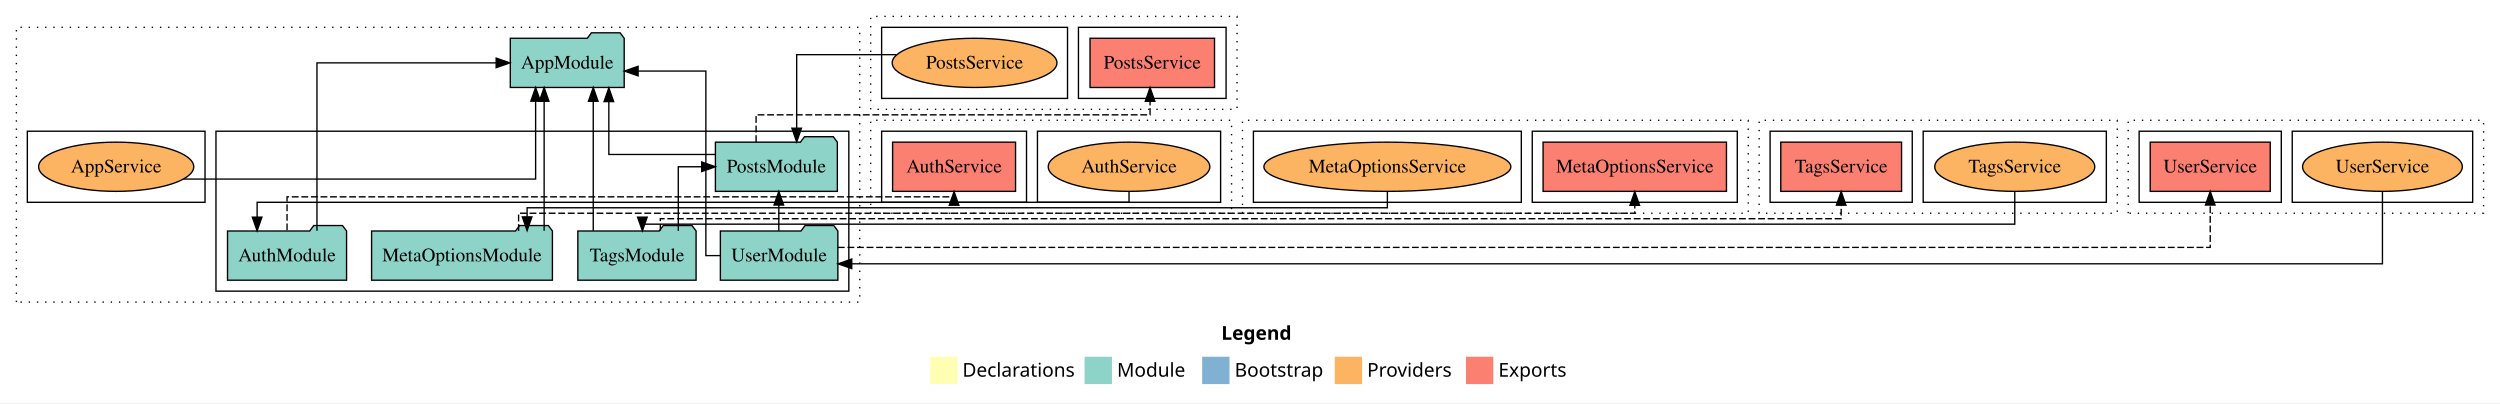
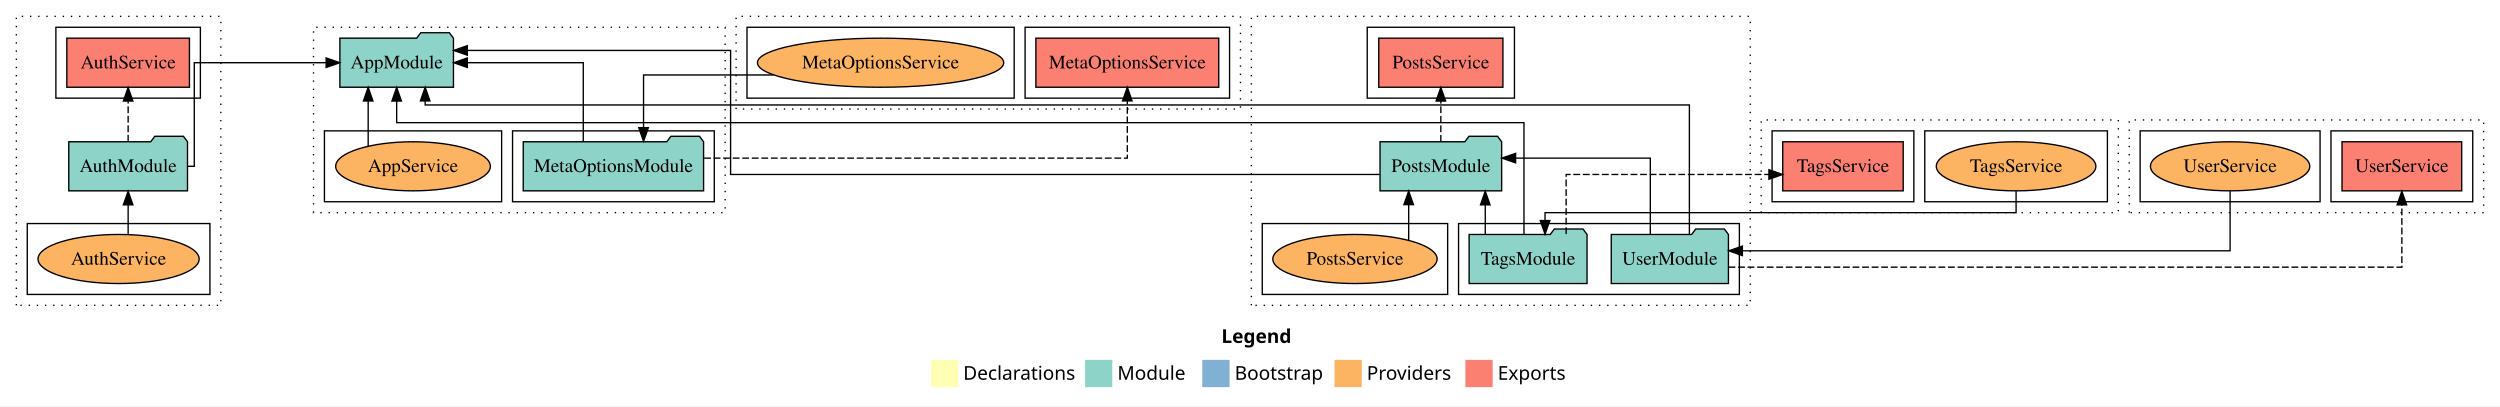
- <svg xmlns="http://www.w3.org/2000/svg" width="1829pt" height="295pt" viewBox="0.00 0.00 1829.00 295.00">
-   <g id="graph0" class="graph" transform="scale(1 1) rotate(0) translate(4 291)">
-     <polygon fill="white" stroke="transparent" points="-4,4 -4,-291 1825,-291 1825,4 -4,4" />
-     <text text-anchor="start" x="889.51" y="-42.4" font-family="Times-12" font-weight="bold" font-size="14.00">Legend</text>
-     <polygon fill="#ffffb3" stroke="transparent" points="676.5,-10 676.5,-30 696.5,-30 696.5,-10 676.5,-10" />
-     <text text-anchor="start" x="700.13" y="-15.4" font-family="Times-12" font-size="14.00">  Declarations</text>
-     <polygon fill="#8dd3c7" stroke="transparent" points="789.5,-10 789.5,-30 809.5,-30 809.5,-10 789.5,-10" />
-     <text text-anchor="start" x="813.23" y="-15.4" font-family="Times-12" font-size="14.00">  Module</text>
-     <polygon fill="#80b1d3" stroke="transparent" points="875.5,-10 875.5,-30 895.5,-30 895.5,-10 875.5,-10" />
-     <text text-anchor="start" x="899.28" y="-15.4" font-family="Times-12" font-size="14.00">  Bootstrap</text>
-     <polygon fill="#fdb462" stroke="transparent" points="972.5,-10 972.5,-30 992.5,-30 992.5,-10 972.5,-10" />
-     <text text-anchor="start" x="996.17" y="-15.4" font-family="Times-12" font-size="14.00">  Providers</text>
-     <polygon fill="#fb8072" stroke="transparent" points="1068.5,-10 1068.5,-30 1088.5,-30 1088.5,-10 1068.5,-10" />
-     <text text-anchor="start" x="1092.23" y="-15.4" font-family="Times-12" font-size="14.00">  Exports</text>
+ <svg xmlns="http://www.w3.org/2000/svg" width="1834pt" height="298pt" viewBox="0.00 0.00 1834.00 298.00">
+   <g id="graph0" class="graph" transform="scale(1 1) rotate(0) translate(4 294)">
+     <polygon fill="white" stroke="transparent" points="-4,4 -4,-294 1830,-294 1830,4 -4,4" />
+     <text text-anchor="start" x="892.01" y="-42.4" font-family="Times-12" font-weight="bold" font-size="14.00">Legend</text>
+     <polygon fill="#ffffb3" stroke="transparent" points="679,-10 679,-30 699,-30 699,-10 679,-10" />
+     <text text-anchor="start" x="702.63" y="-15.4" font-family="Times-12" font-size="14.00">  Declarations</text>
+     <polygon fill="#8dd3c7" stroke="transparent" points="792,-10 792,-30 812,-30 812,-10 792,-10" />
+     <text text-anchor="start" x="815.73" y="-15.4" font-family="Times-12" font-size="14.00">  Module</text>
+     <polygon fill="#80b1d3" stroke="transparent" points="878,-10 878,-30 898,-30 898,-10 878,-10" />
+     <text text-anchor="start" x="901.78" y="-15.4" font-family="Times-12" font-size="14.00">  Bootstrap</text>
+     <polygon fill="#fdb462" stroke="transparent" points="975,-10 975,-30 995,-30 995,-10 975,-10" />
+     <text text-anchor="start" x="998.67" y="-15.4" font-family="Times-12" font-size="14.00">  Providers</text>
+     <polygon fill="#fb8072" stroke="transparent" points="1071,-10 1071,-30 1091,-30 1091,-10 1071,-10" />
+     <text text-anchor="start" x="1094.73" y="-15.4" font-family="Times-12" font-size="14.00">  Exports</text>
+     <g id="clust19" class="cluster">
+       <polygon fill="none" stroke="black" stroke-dasharray="1,5" points="914,-70 914,-282 1280,-282 1280,-70 914,-70" />
+     </g>
+     <g id="clust21" class="cluster">
+       <polygon fill="none" stroke="black" points="1066,-78 1066,-130 1272,-130 1272,-78 1066,-78" />
+     </g>
+     <g id="clust22" class="cluster">
+       <polygon fill="none" stroke="black" points="999,-222 999,-274 1107,-274 1107,-222 999,-222" />
+     </g>
+     <g id="clust24" class="cluster">
+       <polygon fill="none" stroke="black" points="922,-78 922,-130 1058,-130 1058,-78 922,-78" />
+     </g>
+     <g id="clust7" class="cluster">
+       <polygon fill="none" stroke="black" stroke-dasharray="1,5" points="8,-70 8,-282 158,-282 158,-70 8,-70" />
+     </g>
+     <g id="clust12" class="cluster">
+       <polygon fill="none" stroke="black" points="16,-78 16,-130 150,-130 150,-78 16,-78" />
+     </g>
+     <g id="clust10" class="cluster">
+       <polygon fill="none" stroke="black" points="37,-222 37,-274 143,-274 143,-222 37,-222" />
+     </g>
    <g id="clust1" class="cluster">
-       <polygon fill="none" stroke="black" stroke-dasharray="1,5" points="8,-70 8,-271 625,-271 625,-70 8,-70" />
+       <polygon fill="none" stroke="black" stroke-dasharray="1,5" points="226,-138 226,-274 528,-274 528,-138 226,-138" />
    </g>
    <g id="clust3" class="cluster">
-       <polygon fill="none" stroke="black" points="154,-78 154,-195 617,-195 617,-78 154,-78" />
+       <polygon fill="none" stroke="black" points="372,-146 372,-198 520,-198 520,-146 372,-146" />
    </g>
    <g id="clust6" class="cluster">
-       <polygon fill="none" stroke="black" points="16,-143 16,-195 146,-195 146,-143 16,-143" />
+       <polygon fill="none" stroke="black" points="234,-146 234,-198 364,-198 364,-146 234,-146" />
+     </g>
+     <g id="clust31" class="cluster">
+       <polygon fill="none" stroke="black" stroke-dasharray="1,5" points="1558,-138 1558,-206 1818,-206 1818,-138 1558,-138" />
+     </g>
+     <g id="clust34" class="cluster">
+       <polygon fill="none" stroke="black" points="1706,-146 1706,-198 1810,-198 1810,-146 1706,-146" />
+     </g>
+     <g id="clust36" class="cluster">
+       <polygon fill="none" stroke="black" points="1566,-146 1566,-198 1698,-198 1698,-146 1566,-146" />
+     </g>
+     <g id="clust13" class="cluster">
+       <polygon fill="none" stroke="black" stroke-dasharray="1,5" points="536,-214 536,-282 906,-282 906,-214 536,-214" />
+     </g>
+     <g id="clust16" class="cluster">
+       <polygon fill="none" stroke="black" points="748,-222 748,-274 898,-274 898,-222 748,-222" />
+     </g>
+     <g id="clust18" class="cluster">
+       <polygon fill="none" stroke="black" points="544,-222 544,-274 740,-274 740,-222 544,-222" />
    </g>
    <g id="clust25" class="cluster">
-       <polygon fill="none" stroke="black" stroke-dasharray="1,5" points="1283,-135 1283,-203 1545,-203 1545,-135 1283,-135" />
+       <polygon fill="none" stroke="black" stroke-dasharray="1,5" points="1288,-138 1288,-206 1550,-206 1550,-138 1288,-138" />
    </g>
    <g id="clust30" class="cluster">
-       <polygon fill="none" stroke="black" points="1403,-143 1403,-195 1537,-195 1537,-143 1403,-143" />
+       <polygon fill="none" stroke="black" points="1408,-146 1408,-198 1542,-198 1542,-146 1408,-146" />
    </g>
    <g id="clust28" class="cluster">
-       <polygon fill="none" stroke="black" points="1291,-143 1291,-195 1395,-195 1395,-143 1291,-143" />
-     </g>
-     <g id="clust31" class="cluster">
-       <polygon fill="none" stroke="black" stroke-dasharray="1,5" points="1553,-135 1553,-203 1813,-203 1813,-135 1553,-135" />
-     </g>
-     <g id="clust36" class="cluster">
-       <polygon fill="none" stroke="black" points="1673,-143 1673,-195 1805,-195 1805,-143 1673,-143" />
-     </g>
-     <g id="clust34" class="cluster">
-       <polygon fill="none" stroke="black" points="1561,-143 1561,-195 1665,-195 1665,-143 1561,-143" />
-     </g>
-     <g id="clust19" class="cluster">
-       <polygon fill="none" stroke="black" stroke-dasharray="1,5" points="633,-211 633,-279 901,-279 901,-211 633,-211" />
-     </g>
-     <g id="clust22" class="cluster">
-       <polygon fill="none" stroke="black" points="785,-219 785,-271 893,-271 893,-219 785,-219" />
-     </g>
-     <g id="clust24" class="cluster">
-       <polygon fill="none" stroke="black" points="641,-219 641,-271 777,-271 777,-219 641,-219" />
-     </g>
-     <g id="clust13" class="cluster">
-       <polygon fill="none" stroke="black" stroke-dasharray="1,5" points="905,-135 905,-203 1275,-203 1275,-135 905,-135" />
-     </g>
-     <g id="clust16" class="cluster">
-       <polygon fill="none" stroke="black" points="1117,-143 1117,-195 1267,-195 1267,-143 1117,-143" />
-     </g>
-     <g id="clust18" class="cluster">
-       <polygon fill="none" stroke="black" points="913,-143 913,-195 1109,-195 1109,-143 913,-143" />
-     </g>
-     <g id="clust7" class="cluster">
-       <polygon fill="none" stroke="black" stroke-dasharray="1,5" points="633,-135 633,-203 897,-203 897,-135 633,-135" />
-     </g>
-     <g id="clust12" class="cluster">
-       <polygon fill="none" stroke="black" points="755,-143 755,-195 889,-195 889,-143 755,-143" />
-     </g>
-     <g id="clust10" class="cluster">
-       <polygon fill="none" stroke="black" points="641,-143 641,-195 747,-195 747,-143 641,-143" />
+       <polygon fill="none" stroke="black" points="1296,-146 1296,-198 1400,-198 1400,-146 1296,-146" />
    </g>
    <g id="node1" class="node">
-       <polygon fill="#8dd3c7" stroke="black" points="249.55,-122 246.55,-126 225.55,-126 222.55,-122 162.45,-122 162.45,-86 249.55,-86 249.55,-122" />
-       <text text-anchor="middle" x="206" y="-99.8" font-family="Times,serif" font-size="14.00">AuthModule</text>
+       <polygon fill="#8dd3c7" stroke="black" points="133.55,-190 130.55,-194 109.55,-194 106.55,-190 46.45,-190 46.45,-154 133.55,-154 133.55,-190" />
+       <text text-anchor="middle" x="90" y="-167.8" font-family="Times,serif" font-size="14.00">AuthModule</text>
    </g>
    <g id="node6" class="node">
-       <polygon fill="#8dd3c7" stroke="black" points="452.66,-263 449.66,-267 428.66,-267 425.66,-263 369.34,-263 369.34,-227 452.66,-227 452.66,-263" />
-       <text text-anchor="middle" x="411" y="-240.8" font-family="Times,serif" font-size="14.00">AppModule</text>
+       <polygon fill="#8dd3c7" stroke="black" points="328.66,-266 325.66,-270 304.66,-270 301.66,-266 245.34,-266 245.34,-230 328.66,-230 328.66,-266" />
+       <text text-anchor="middle" x="287" y="-243.8" font-family="Times,serif" font-size="14.00">AppModule</text>
    </g>
    <g id="edge1" class="edge">
-       <path fill="none" stroke="black" d="M227.89,-122.14C227.89,-160.23 227.89,-245 227.89,-245 227.89,-245 358.99,-245 358.99,-245" />
-       <polygon fill="black" stroke="black" points="358.99,-248.5 368.99,-245 358.99,-241.5 358.99,-248.5" />
+       <path fill="none" stroke="black" d="M133.69,-172C136.67,-172 138.52,-172 138.52,-172 138.52,-172 138.52,-248 138.52,-248 138.52,-248 235.25,-248 235.25,-248" />
+       <polygon fill="black" stroke="black" points="235.25,-251.5 245.25,-248 235.25,-244.5 235.25,-251.5" />
    </g>
    <g id="node8" class="node">
-       <polygon fill="#fb8072" stroke="black" points="738.98,-187 649.02,-187 649.02,-151 738.98,-151 738.98,-187" />
-       <text text-anchor="middle" x="694" y="-164.8" font-family="Times,serif" font-size="14.00">AuthService </text>
+       <polygon fill="#fb8072" stroke="black" points="134.98,-266 45.02,-266 45.02,-230 134.98,-230 134.98,-266" />
+       <text text-anchor="middle" x="90" y="-243.8" font-family="Times,serif" font-size="14.00">AuthService </text>
    </g>
    <g id="edge7" class="edge">
-       <path fill="none" stroke="black" stroke-dasharray="5,2" d="M206,-122.49C206,-134.14 206,-147 206,-147 206,-147 694,-147 694,-147 694,-147 694,-147.38 694,-147.38" />
-       <polygon fill="black" stroke="black" points="690.5,-140.83 694,-150.83 697.5,-140.83 690.5,-140.83" />
+       <path fill="none" stroke="black" stroke-dasharray="5,2" d="M90,-190.01C90,-190.01 90,-219.85 90,-219.85" />
+       <polygon fill="black" stroke="black" points="86.5,-219.85 90,-229.85 93.5,-219.85 86.5,-219.85" />
    </g>
    <g id="node2" class="node">
-       <polygon fill="#8dd3c7" stroke="black" points="400.15,-122 397.15,-126 376.15,-126 373.15,-122 267.85,-122 267.85,-86 400.15,-86 400.15,-122" />
-       <text text-anchor="middle" x="334" y="-99.8" font-family="Times,serif" font-size="14.00">MetaOptionsModule</text>
+       <polygon fill="#8dd3c7" stroke="black" points="512.15,-190 509.15,-194 488.15,-194 485.15,-190 379.85,-190 379.85,-154 512.15,-154 512.15,-190" />
+       <text text-anchor="middle" x="446" y="-167.8" font-family="Times,serif" font-size="14.00">MetaOptionsModule</text>
    </g>
    <g id="edge2" class="edge">
-       <path fill="none" stroke="black" d="M394.09,-122.14C394.09,-122.14 394.09,-216.93 394.09,-216.93" />
-       <polygon fill="black" stroke="black" points="390.59,-216.92 394.09,-226.93 397.59,-216.93 390.59,-216.92" />
+       <path fill="none" stroke="black" d="M423.89,-190.01C423.89,-212.49 423.89,-248 423.89,-248 423.89,-248 338.82,-248 338.82,-248" />
+       <polygon fill="black" stroke="black" points="338.82,-244.5 328.82,-248 338.82,-251.5 338.82,-244.5" />
    </g>
    <g id="node10" class="node">
-       <polygon fill="#fb8072" stroke="black" points="1259.08,-187 1124.92,-187 1124.92,-151 1259.08,-151 1259.08,-187" />
-       <text text-anchor="middle" x="1192" y="-164.8" font-family="Times,serif" font-size="14.00">MetaOptionsService </text>
+       <polygon fill="#fb8072" stroke="black" points="890.08,-266 755.92,-266 755.92,-230 890.08,-230 890.08,-266" />
+       <text text-anchor="middle" x="823" y="-243.8" font-family="Times,serif" font-size="14.00">MetaOptionsService </text>
    </g>
    <g id="edge9" class="edge">
-       <path fill="none" stroke="black" stroke-dasharray="5,2" d="M375.4,-122.03C375.4,-128.85 375.4,-135 375.4,-135 375.4,-135 1192,-135 1192,-135 1192,-135 1192,-140.81 1192,-140.81" />
-       <polygon fill="black" stroke="black" points="1188.5,-140.81 1192,-150.81 1195.5,-140.81 1188.5,-140.81" />
+       <path fill="none" stroke="black" stroke-dasharray="5,2" d="M512.53,-178C620.76,-178 823,-178 823,-178 823,-178 823,-219.97 823,-219.97" />
+       <polygon fill="black" stroke="black" points="819.5,-219.97 823,-229.97 826.5,-219.97 819.5,-219.97" />
    </g>
    <g id="node3" class="node">
-       <polygon fill="#8dd3c7" stroke="black" points="608.61,-187 605.61,-191 584.61,-191 581.61,-187 519.39,-187 519.39,-151 608.61,-151 608.61,-187" />
-       <text text-anchor="middle" x="564" y="-164.8" font-family="Times,serif" font-size="14.00">PostsModule</text>
+       <polygon fill="#8dd3c7" stroke="black" points="1097.61,-190 1094.61,-194 1073.61,-194 1070.61,-190 1008.39,-190 1008.39,-154 1097.61,-154 1097.61,-190" />
+       <text text-anchor="middle" x="1053" y="-167.8" font-family="Times,serif" font-size="14.00">PostsModule</text>
    </g>
    <g id="edge3" class="edge">
-       <path fill="none" stroke="black" d="M519.4,-178C484.35,-178 441.43,-178 441.43,-178 441.43,-178 441.43,-216.69 441.43,-216.69" />
-       <polygon fill="black" stroke="black" points="437.93,-216.69 441.43,-226.69 444.93,-216.69 437.93,-216.69" />
+       <path fill="none" stroke="black" d="M1008.13,-166C881.74,-166 531.96,-166 531.96,-166 531.96,-166 531.96,-257 531.96,-257 531.96,-257 338.83,-257 338.83,-257" />
+       <polygon fill="black" stroke="black" points="338.83,-253.5 328.83,-257 338.83,-260.5 338.83,-253.5" />
    </g>
    <g id="node12" class="node">
-       <polygon fill="#fb8072" stroke="black" points="884.54,-263 793.46,-263 793.46,-227 884.54,-227 884.54,-263" />
-       <text text-anchor="middle" x="839" y="-240.8" font-family="Times,serif" font-size="14.00">PostsService </text>
+       <polygon fill="#fb8072" stroke="black" points="1098.54,-266 1007.46,-266 1007.46,-230 1098.54,-230 1098.54,-266" />
+       <text text-anchor="middle" x="1053" y="-243.8" font-family="Times,serif" font-size="14.00">PostsService </text>
    </g>
    <g id="edge13" class="edge">
-       <path fill="none" stroke="black" stroke-dasharray="5,2" d="M549.15,-187.11C549.15,-196.9 549.15,-207 549.15,-207 549.15,-207 837.39,-207 837.39,-207 837.39,-207 837.39,-216.89 837.39,-216.89" />
-       <polygon fill="black" stroke="black" points="833.89,-216.89 837.39,-226.89 840.89,-216.89 833.89,-216.89" />
+       <path fill="none" stroke="black" stroke-dasharray="5,2" d="M1053,-190.01C1053,-190.01 1053,-219.85 1053,-219.85" />
+       <polygon fill="black" stroke="black" points="1049.5,-219.85 1053,-229.85 1056.5,-219.85 1049.5,-219.85" />
    </g>
    <g id="node4" class="node">
-       <polygon fill="#8dd3c7" stroke="black" points="505.26,-122 502.26,-126 481.26,-126 478.26,-122 418.74,-122 418.74,-86 505.26,-86 505.26,-122" />
-       <text text-anchor="middle" x="462" y="-99.8" font-family="Times,serif" font-size="14.00">TagsModule</text>
+       <polygon fill="#8dd3c7" stroke="black" points="1160.26,-122 1157.26,-126 1136.26,-126 1133.26,-122 1073.74,-122 1073.74,-86 1160.26,-86 1160.26,-122" />
+       <text text-anchor="middle" x="1117" y="-99.8" font-family="Times,serif" font-size="14.00">TagsModule</text>
    </g>
    <g id="edge11" class="edge">
-       <path fill="none" stroke="black" d="M492.24,-122.11C492.24,-141.34 492.24,-169 492.24,-169 492.24,-169 509.37,-169 509.37,-169" />
-       <polygon fill="black" stroke="black" points="509.37,-172.5 519.37,-169 509.37,-165.5 509.37,-172.5" />
+       <path fill="none" stroke="black" d="M1085.59,-122.22C1085.59,-122.22 1085.59,-143.73 1085.59,-143.73" />
+       <polygon fill="black" stroke="black" points="1082.09,-143.73 1085.59,-153.73 1089.09,-143.73 1082.09,-143.73" />
    </g>
    <g id="edge4" class="edge">
-       <path fill="none" stroke="black" d="M430.02,-122.14C430.02,-122.14 430.02,-216.93 430.02,-216.93" />
-       <polygon fill="black" stroke="black" points="426.52,-216.92 430.02,-226.93 433.52,-216.93 426.52,-216.92" />
+       <path fill="none" stroke="black" d="M1113.99,-122.34C1113.99,-151.21 1113.99,-204 1113.99,-204 1113.99,-204 287,-204 287,-204 287,-204 287,-219.85 287,-219.85" />
+       <polygon fill="black" stroke="black" points="283.5,-219.85 287,-229.85 290.5,-219.85 283.5,-219.85" />
    </g>
    <g id="node14" class="node">
-       <polygon fill="#fb8072" stroke="black" points="1387.19,-187 1298.81,-187 1298.81,-151 1387.19,-151 1387.19,-187" />
-       <text text-anchor="middle" x="1343" y="-164.8" font-family="Times,serif" font-size="14.00">TagsService </text>
+       <polygon fill="#fb8072" stroke="black" points="1392.19,-190 1303.81,-190 1303.81,-154 1392.19,-154 1392.19,-190" />
+       <text text-anchor="middle" x="1348" y="-167.8" font-family="Times,serif" font-size="14.00">TagsService </text>
    </g>
    <g id="edge15" class="edge">
-       <path fill="none" stroke="black" stroke-dasharray="5,2" d="M479.1,-122.16C479.1,-127.04 479.1,-131 479.1,-131 479.1,-131 1343,-131 1343,-131 1343,-131 1343,-140.89 1343,-140.89" />
-       <polygon fill="black" stroke="black" points="1339.5,-140.89 1343,-150.89 1346.5,-140.89 1339.5,-140.89" />
+       <path fill="none" stroke="black" stroke-dasharray="5,2" d="M1144.92,-122.27C1144.92,-140.56 1144.92,-166 1144.92,-166 1144.92,-166 1293.68,-166 1293.68,-166" />
+       <polygon fill="black" stroke="black" points="1293.68,-169.5 1303.68,-166 1293.68,-162.5 1293.68,-169.5" />
    </g>
    <g id="node5" class="node">
-       <polygon fill="#8dd3c7" stroke="black" points="608.98,-122 605.98,-126 584.98,-126 581.98,-122 523.02,-122 523.02,-86 608.98,-86 608.98,-122" />
-       <text text-anchor="middle" x="566" y="-99.8" font-family="Times,serif" font-size="14.00">UserModule</text>
+       <polygon fill="#8dd3c7" stroke="black" points="1263.98,-122 1260.98,-126 1239.98,-126 1236.98,-122 1178.02,-122 1178.02,-86 1263.98,-86 1263.98,-122" />
+       <text text-anchor="middle" x="1221" y="-99.8" font-family="Times,serif" font-size="14.00">UserModule</text>
    </g>
    <g id="edge12" class="edge">
-       <path fill="none" stroke="black" d="M565.78,-122.11C565.78,-122.11 565.78,-140.99 565.78,-140.99" />
-       <polygon fill="black" stroke="black" points="562.28,-140.99 565.78,-150.99 569.28,-140.99 562.28,-140.99" />
+       <path fill="none" stroke="black" d="M1206.67,-122.29C1206.67,-144.21 1206.67,-178 1206.67,-178 1206.67,-178 1107.86,-178 1107.86,-178" />
+       <polygon fill="black" stroke="black" points="1107.86,-174.5 1097.86,-178 1107.86,-181.5 1107.86,-174.5" />
    </g>
    <g id="edge5" class="edge">
-       <path fill="none" stroke="black" d="M523,-104C516.77,-104 512.41,-104 512.41,-104 512.41,-104 512.41,-239 512.41,-239 512.41,-239 462.83,-239 462.83,-239" />
-       <polygon fill="black" stroke="black" points="462.83,-235.5 452.83,-239 462.83,-242.5 462.83,-235.5" />
+       <path fill="none" stroke="black" d="M1235.33,-122.16C1235.33,-154.1 1235.33,-217 1235.33,-217 1235.33,-217 307.91,-217 307.91,-217 307.91,-217 307.91,-219.97 307.91,-219.97" />
+       <polygon fill="black" stroke="black" points="304.41,-219.97 307.91,-229.97 311.41,-219.97 304.41,-219.97" />
    </g>
    <g id="node16" class="node">
-       <polygon fill="#fb8072" stroke="black" points="1656.9,-187 1569.1,-187 1569.1,-151 1656.9,-151 1656.9,-187" />
-       <text text-anchor="middle" x="1613" y="-164.8" font-family="Times,serif" font-size="14.00">UserService </text>
+       <polygon fill="#fb8072" stroke="black" points="1801.9,-190 1714.1,-190 1714.1,-154 1801.9,-154 1801.9,-190" />
+       <text text-anchor="middle" x="1758" y="-167.8" font-family="Times,serif" font-size="14.00">UserService </text>
    </g>
    <g id="edge17" class="edge">
-       <path fill="none" stroke="black" stroke-dasharray="5,2" d="M609,-110C806.01,-110 1613,-110 1613,-110 1613,-110 1613,-140.98 1613,-140.98" />
-       <polygon fill="black" stroke="black" points="1609.5,-140.98 1613,-150.98 1616.5,-140.98 1609.5,-140.98" />
+       <path fill="none" stroke="black" stroke-dasharray="5,2" d="M1264.04,-98C1391.47,-98 1758,-98 1758,-98 1758,-98 1758,-143.71 1758,-143.71" />
+       <polygon fill="black" stroke="black" points="1754.5,-143.71 1758,-153.71 1761.5,-143.71 1754.5,-143.71" />
    </g>
    <g id="node7" class="node">
-       <ellipse fill="#fdb462" stroke="black" cx="81" cy="-169" rx="56.74" ry="18" />
-       <text text-anchor="middle" x="81" y="-164.8" font-family="Times,serif" font-size="14.00">AppService</text>
+       <ellipse fill="#fdb462" stroke="black" cx="299" cy="-172" rx="56.74" ry="18" />
+       <text text-anchor="middle" x="299" y="-167.8" font-family="Times,serif" font-size="14.00">AppService</text>
    </g>
    <g id="edge6" class="edge">
-       <path fill="none" stroke="black" d="M130.3,-160C217.05,-160 387.86,-160 387.86,-160 387.86,-160 387.86,-216.97 387.86,-216.97" />
-       <polygon fill="black" stroke="black" points="384.36,-216.97 387.86,-226.97 391.36,-216.97 384.36,-216.97" />
+       <path fill="none" stroke="black" d="M266.09,-186.65C266.09,-186.65 266.09,-219.9 266.09,-219.9" />
+       <polygon fill="black" stroke="black" points="262.59,-219.9 266.09,-229.9 269.59,-219.9 262.59,-219.9" />
    </g>
    <g id="node9" class="node">
-       <ellipse fill="#fdb462" stroke="black" cx="822" cy="-169" rx="59.11" ry="18" />
-       <text text-anchor="middle" x="822" y="-164.8" font-family="Times,serif" font-size="14.00">AuthService</text>
+       <ellipse fill="#fdb462" stroke="black" cx="83" cy="-104" rx="59.11" ry="18" />
+       <text text-anchor="middle" x="83" y="-99.8" font-family="Times,serif" font-size="14.00">AuthService</text>
    </g>
    <g id="edge8" class="edge">
-       <path fill="none" stroke="black" d="M822,-150.94C822,-146.51 822,-143 822,-143 822,-143 184.11,-143 184.11,-143 184.11,-143 184.11,-132.13 184.11,-132.13" />
-       <polygon fill="black" stroke="black" points="187.61,-132.13 184.11,-122.13 180.61,-132.13 187.61,-132.13" />
+       <path fill="none" stroke="black" d="M90,-122.22C90,-122.22 90,-143.73 90,-143.73" />
+       <polygon fill="black" stroke="black" points="86.5,-143.73 90,-153.73 93.5,-143.73 86.5,-143.73" />
    </g>
    <g id="node11" class="node">
-       <ellipse fill="#fdb462" stroke="black" cx="1011" cy="-169" rx="90.33" ry="18" />
-       <text text-anchor="middle" x="1011" y="-164.8" font-family="Times,serif" font-size="14.00">MetaOptionsService</text>
+       <ellipse fill="#fdb462" stroke="black" cx="642" cy="-248" rx="90.33" ry="18" />
+       <text text-anchor="middle" x="642" y="-243.8" font-family="Times,serif" font-size="14.00">MetaOptionsService</text>
    </g>
    <g id="edge10" class="edge">
-       <path fill="none" stroke="black" d="M1011,-150.86C1011,-144.54 1011,-139 1011,-139 1011,-139 381.63,-139 381.63,-139 381.63,-139 381.63,-132.32 381.63,-132.32" />
-       <polygon fill="black" stroke="black" points="385.13,-132.32 381.63,-122.32 378.13,-132.32 385.13,-132.32" />
+       <path fill="none" stroke="black" d="M563.45,-239C517.37,-239 468.11,-239 468.11,-239 468.11,-239 468.11,-200.31 468.11,-200.31" />
+       <polygon fill="black" stroke="black" points="471.61,-200.31 468.11,-190.31 464.61,-200.31 471.61,-200.31" />
    </g>
    <g id="node13" class="node">
-       <ellipse fill="#fdb462" stroke="black" cx="709" cy="-245" rx="60.27" ry="18" />
-       <text text-anchor="middle" x="709" y="-240.8" font-family="Times,serif" font-size="14.00">PostsService</text>
+       <ellipse fill="#fdb462" stroke="black" cx="990" cy="-104" rx="60.27" ry="18" />
+       <text text-anchor="middle" x="990" y="-99.8" font-family="Times,serif" font-size="14.00">PostsService</text>
    </g>
    <g id="edge14" class="edge">
-       <path fill="none" stroke="black" d="M651.92,-251C616.95,-251 578.85,-251 578.85,-251 578.85,-251 578.85,-197.2 578.85,-197.2" />
-       <polygon fill="black" stroke="black" points="582.35,-197.2 578.85,-187.2 575.35,-197.2 582.35,-197.2" />
+       <path fill="none" stroke="black" d="M1029.41,-117.76C1029.41,-117.76 1029.41,-143.87 1029.41,-143.87" />
+       <polygon fill="black" stroke="black" points="1025.91,-143.87 1029.41,-153.87 1032.91,-143.87 1025.91,-143.87" />
    </g>
    <g id="node15" class="node">
-       <ellipse fill="#fdb462" stroke="black" cx="1470" cy="-169" rx="58.53" ry="18" />
-       <text text-anchor="middle" x="1470" y="-164.8" font-family="Times,serif" font-size="14.00">TagsService</text>
+       <ellipse fill="#fdb462" stroke="black" cx="1475" cy="-172" rx="58.53" ry="18" />
+       <text text-anchor="middle" x="1475" y="-167.8" font-family="Times,serif" font-size="14.00">TagsService</text>
    </g>
    <g id="edge16" class="edge">
-       <path fill="none" stroke="black" d="M1470,-150.94C1470,-139.56 1470,-127 1470,-127 1470,-127 465.97,-127 465.97,-127 465.97,-127 465.97,-126.51 465.97,-126.51" />
-       <polygon fill="black" stroke="black" points="469.47,-132.12 465.97,-122.12 462.47,-132.12 469.47,-132.12" />
+       <path fill="none" stroke="black" d="M1475,-153.81C1475,-145.72 1475,-138 1475,-138 1475,-138 1129.45,-138 1129.45,-138 1129.45,-138 1129.45,-132.19 1129.45,-132.19" />
+       <polygon fill="black" stroke="black" points="1132.95,-132.19 1129.45,-122.19 1125.95,-132.19 1132.95,-132.19" />
    </g>
    <g id="node17" class="node">
-       <ellipse fill="#fdb462" stroke="black" cx="1739" cy="-169" rx="58.44" ry="18" />
-       <text text-anchor="middle" x="1739" y="-164.8" font-family="Times,serif" font-size="14.00">UserService</text>
+       <ellipse fill="#fdb462" stroke="black" cx="1632" cy="-172" rx="58.44" ry="18" />
+       <text text-anchor="middle" x="1632" y="-167.8" font-family="Times,serif" font-size="14.00">UserService</text>
    </g>
    <g id="edge18" class="edge">
-       <path fill="none" stroke="black" d="M1739,-150.72C1739,-129.68 1739,-98 1739,-98 1739,-98 619.14,-98 619.14,-98" />
-       <polygon fill="black" stroke="black" points="619.14,-94.5 609.14,-98 619.14,-101.5 619.14,-94.5" />
+       <path fill="none" stroke="black" d="M1632,-153.73C1632,-135.44 1632,-110 1632,-110 1632,-110 1274.21,-110 1274.21,-110" />
+       <polygon fill="black" stroke="black" points="1274.21,-106.5 1264.21,-110 1274.21,-113.5 1274.21,-106.5" />
    </g>
  </g>
</svg>
